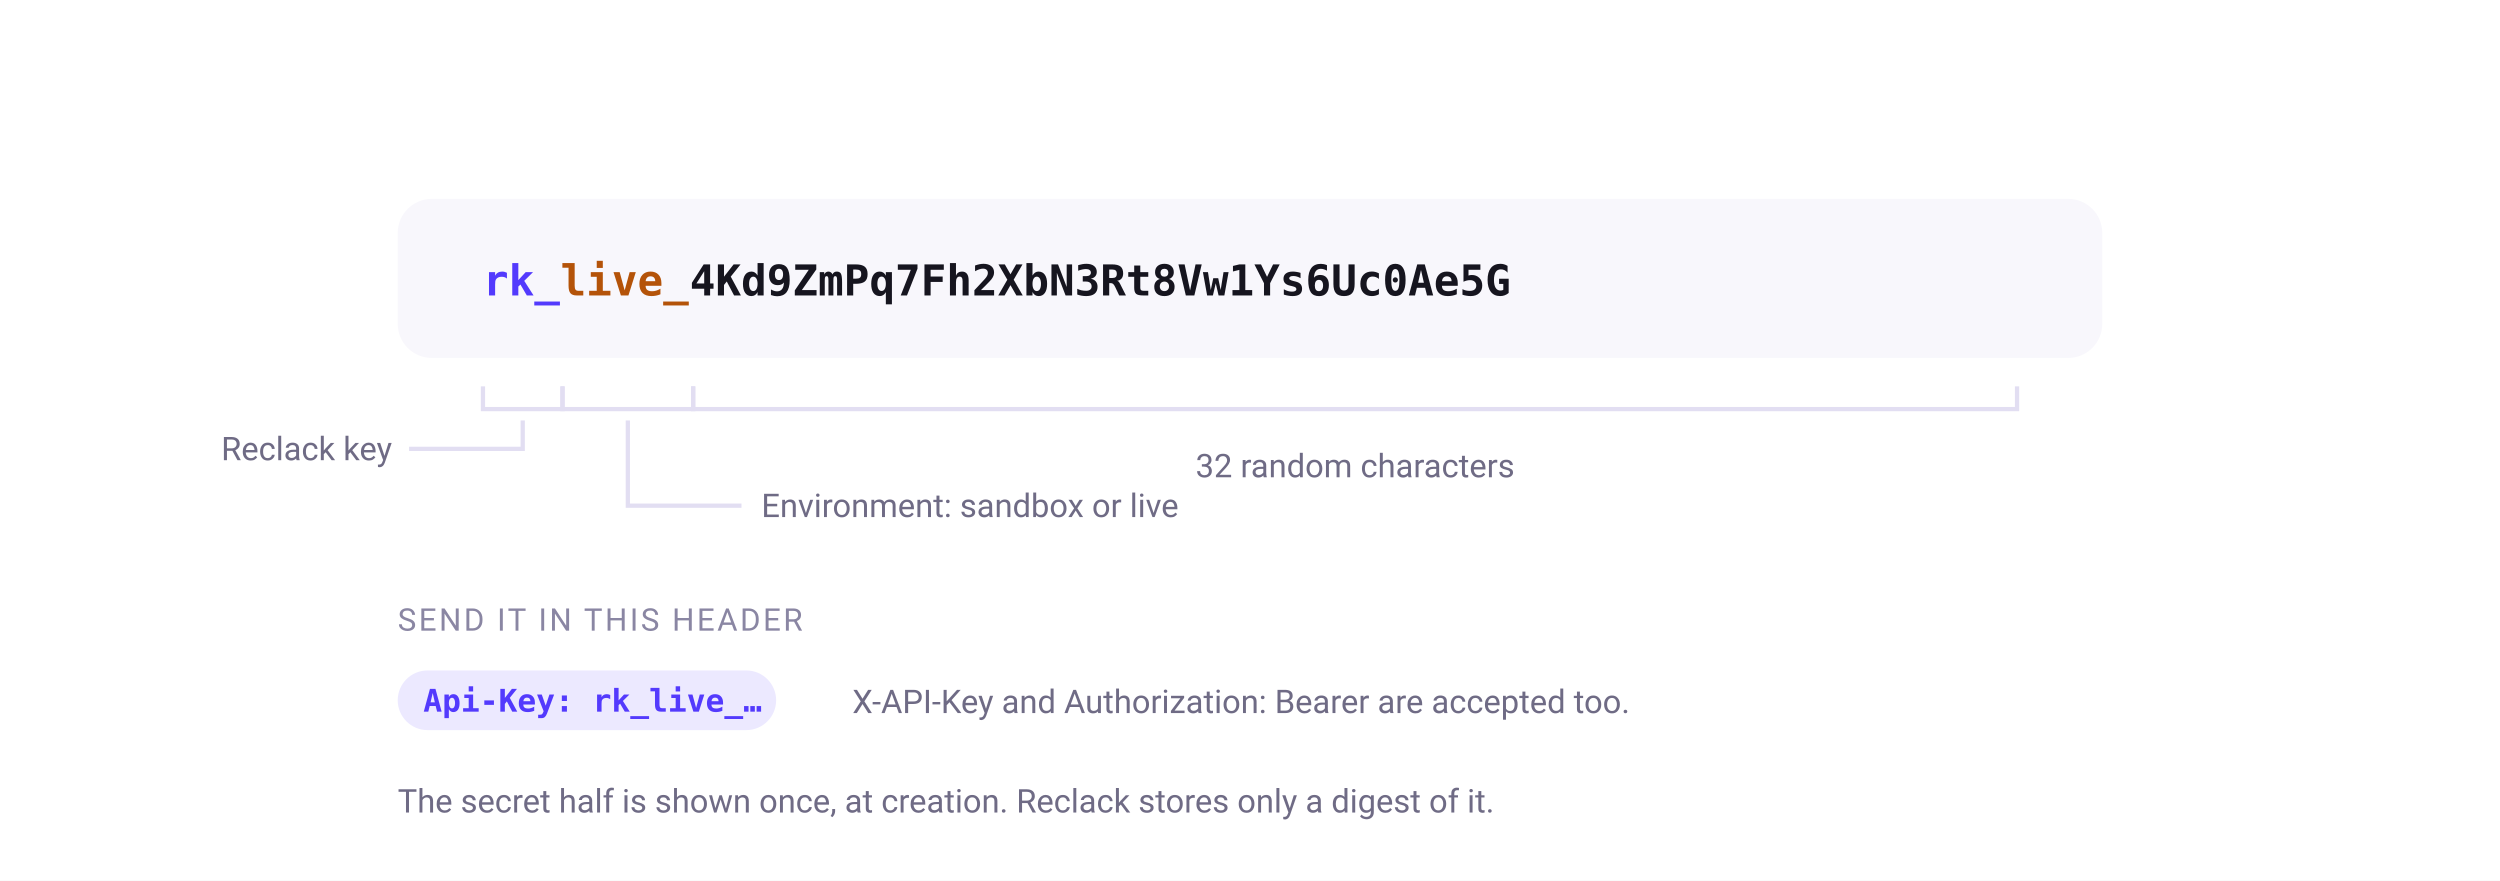
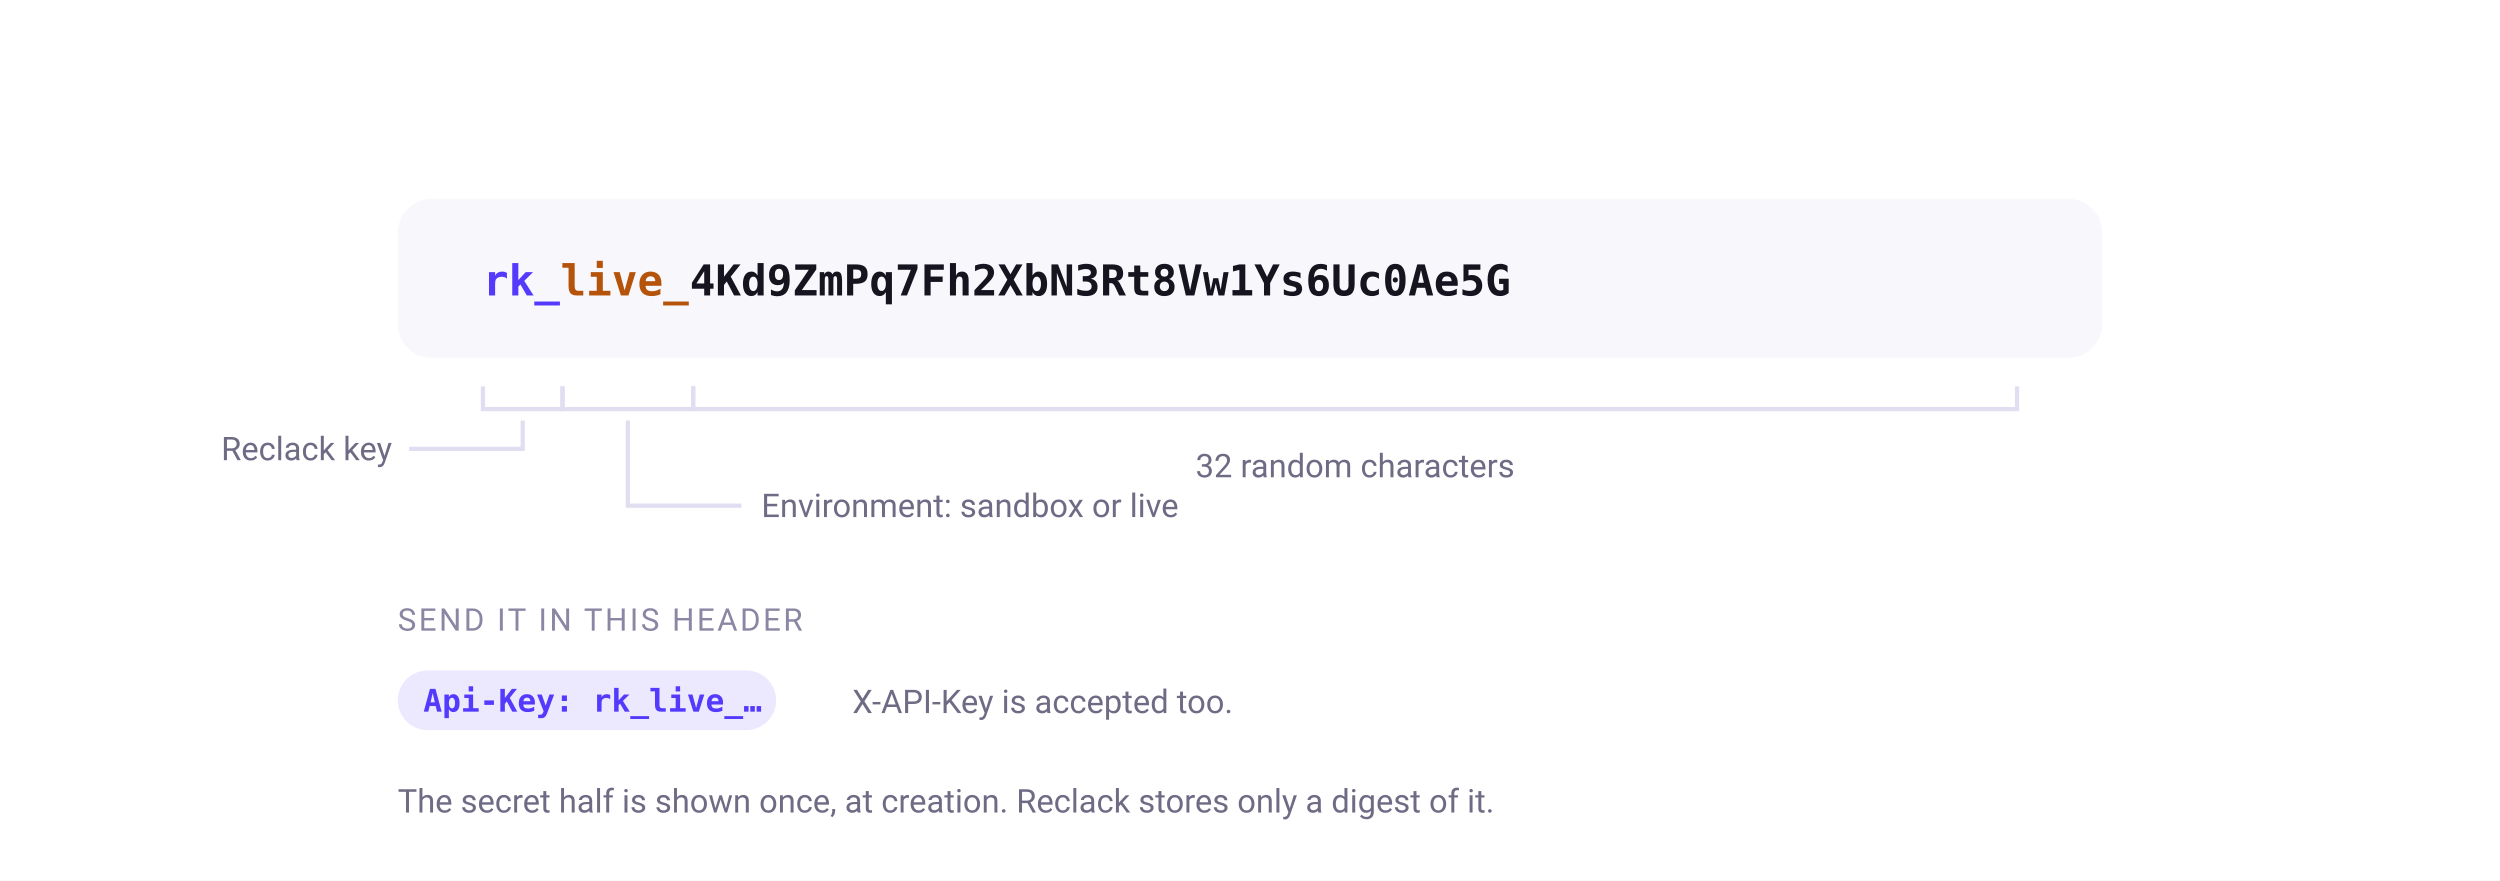
<svg xmlns="http://www.w3.org/2000/svg" viewBox="0 0 880 310" width="880" height="310" role="img" aria-label="The parts of a Reclack API key">
  <defs>
    <marker id="a2" viewBox="0 0 10 10" refX="9" refY="5" markerWidth="7" markerHeight="7" orient="auto-start-reverse">
      <path d="M 0 0 L 10 5 L 0 10 z" fill="#8f86b5" />
    </marker>
    <style>
      .t { font-family: ui-sans-serif, system-ui, -apple-system, Segoe UI, Roboto, sans-serif; }
      .m { font-family: ui-monospace, SFMono-Regular, Menlo, monospace; }
      .ttl { font-size: 13.5px; font-weight: 600; fill: #16151f; }
      .big { font-size: 15px; font-weight: 600; fill: #16151f; }
      .who { font-size: 11px; fill: #8a86a3; letter-spacing: 0.08em; }
      .note { font-size: 11.5px; fill: #6f6b85; }
      .mono { font-size: 11.5px; fill: #16151f; }
      .monom { font-size: 11.5px; fill: #6f6b85; }
      .rail { stroke: #e2def2; stroke-width: 2; }
      .dot { fill: #533afd; }
      .edge { stroke: #c9c5de; stroke-width: 1.5; fill: none; marker-end: url(#a2); }
    </style>
  </defs>
  <rect width="880" height="310" fill="#ffffff" />
  <g class="t">
    <rect x="140" y="70" width="600" height="56" rx="12" fill="#f8f7fc" />
    <text class="m" x="170" y="104" font-size="15" fill="#533afd" font-weight="600">rk_</text>
    <text class="m" x="197.3" y="104" font-size="15" fill="#b45309" font-weight="600">live_</text>
    <text class="m" x="242.8" y="104" font-size="15" fill="#16151f" font-weight="600">4Kd9ZmPq7Fh2XbN3Rt8Vw1Ys6Uc0Ae5G</text>
    <path d="M170,136 v8 h28 v-8" stroke="#e2def2" stroke-width="1.5" fill="none" />
    <path d="M198,136 v8 h46 v-8" stroke="#e2def2" stroke-width="1.5" fill="none" />
    <path d="M244,136 v8 h466 v-8" stroke="#e2def2" stroke-width="1.5" fill="none" />
    <path d="M184,148 v10 h-40" stroke="#e2def2" stroke-width="1.5" fill="none" />
    <text class="note" x="138" y="162" text-anchor="end">Reclack key</text>
    <path d="M221,148 v30 h40" stroke="#e2def2" stroke-width="1.5" fill="none" />
    <text class="note" x="268" y="182">Environment: sandbox or live</text>
    <text class="note" x="477" y="168" text-anchor="middle">32 random characters</text>
    <text class="who" x="140" y="222">SEND IT IN THIS HEADER</text>
    <rect x="140" y="236" width="133.2" height="21" rx="10.5" fill="#ece9ff" />
    <text class="m" x="149" y="250.5" font-size="11" fill="#533afd" font-weight="600">Api-Key: rk_live_…</text>
-     <text class="note" x="300" y="251">X-API-Key and Authorization: Bearer are accepted too.</text>
+     <text class="note" x="300" y="251">X-API-Key is accepted too.</text>
    <text class="note" x="140" y="286">The secret half is shown once, at creation. Reclack stores only a digest of it.</text>
  </g>
</svg>
